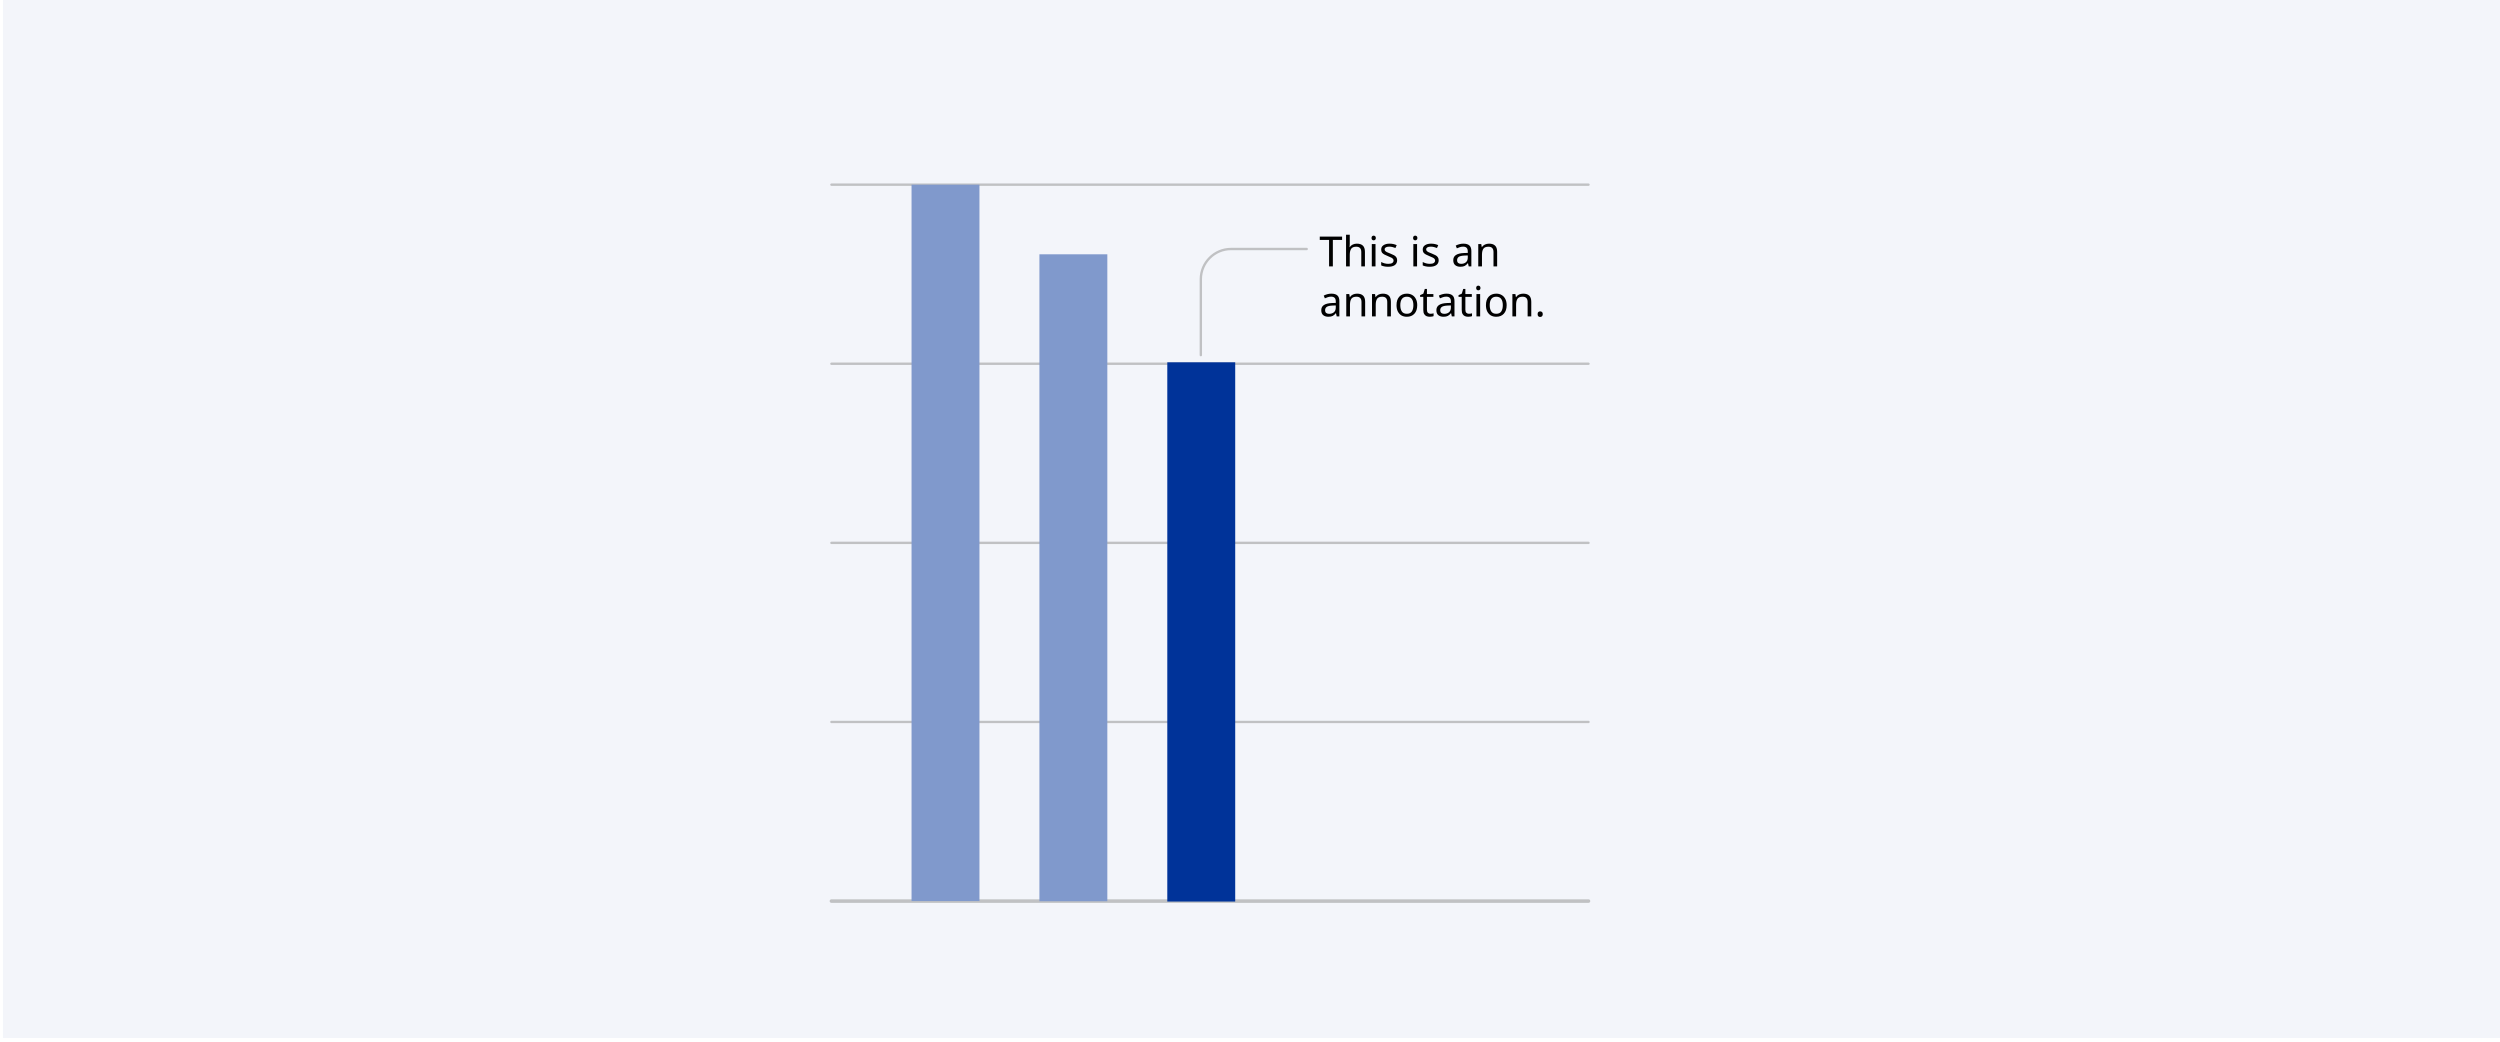
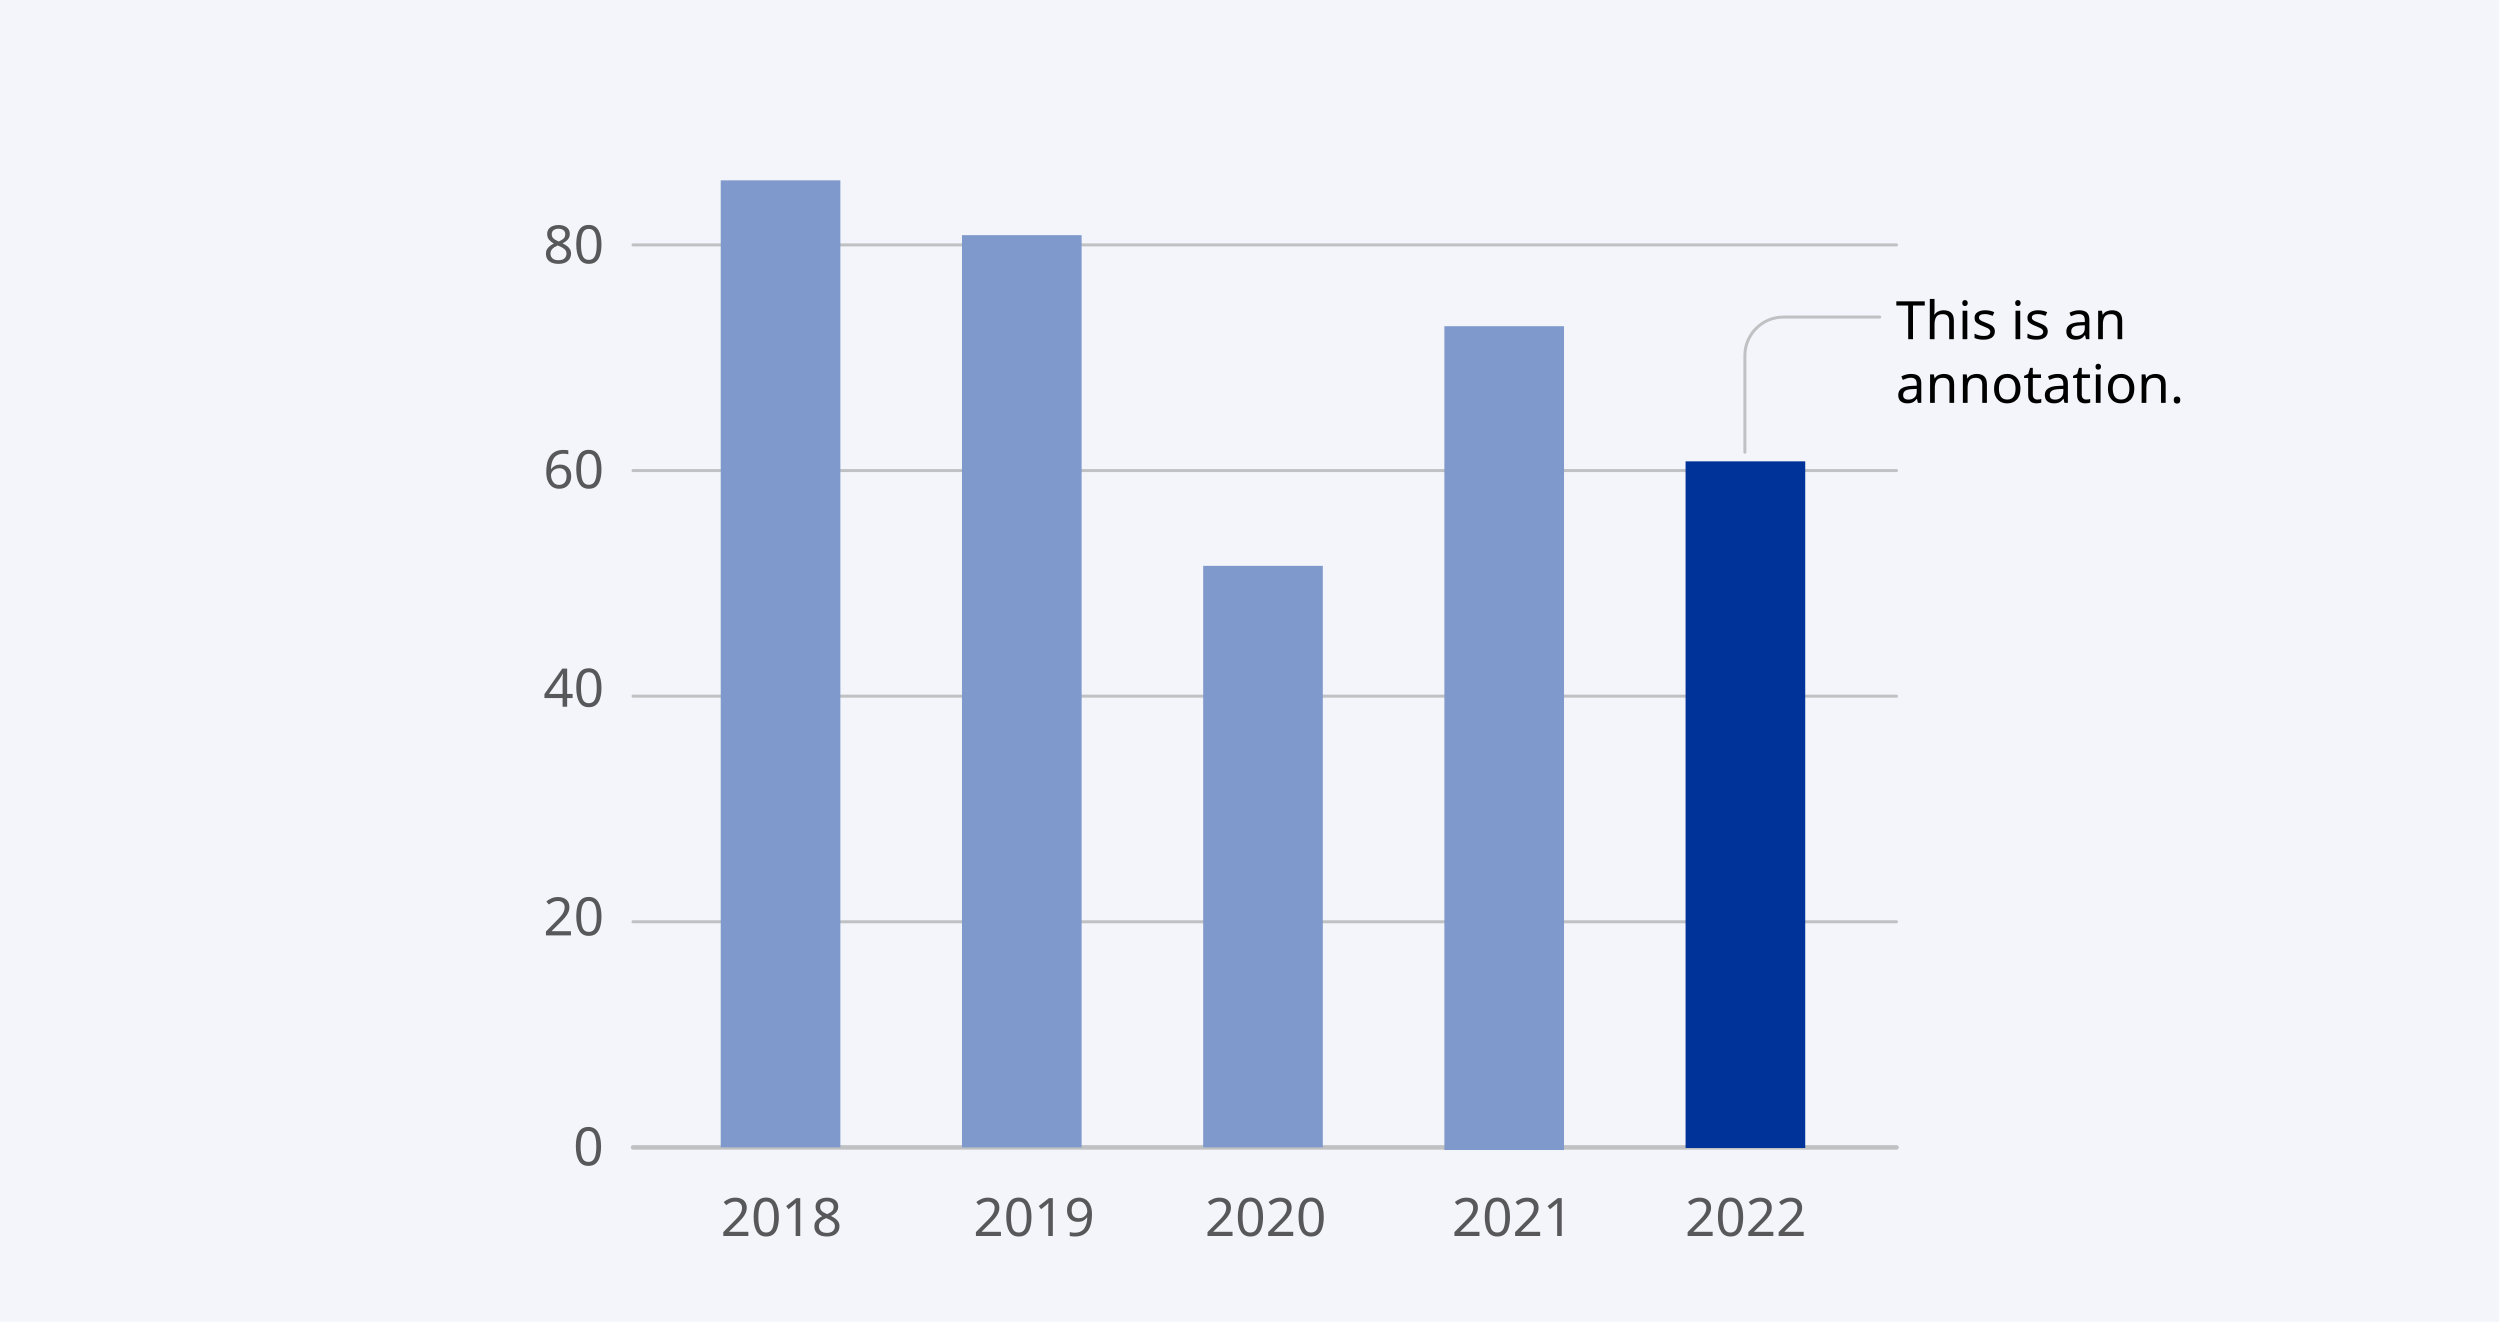
- <svg xmlns="http://www.w3.org/2000/svg" id="Text" viewBox="0 0 600 250">
-   <rect x=".71" y="-.88" width="600" height="250" fill="#f3f5fa" />
-   <text transform="translate(316.65 63.93)" font-family="Ubuntu-Regular, Ubuntu" font-size="10">
-     <tspan x="0" y="0">This is an </tspan>
-     <tspan x="0" y="12">annotation.</tspan>
-   </text>
-   <g>
-     <line x1="199.54" y1="173.27" x2="381.24" y2="173.27" fill="none" stroke="#c0c1c3" stroke-linecap="round" stroke-miterlimit="10" stroke-width=".57" />
-     <line x1="199.54" y1="130.29" x2="381.24" y2="130.29" fill="none" stroke="#c0c1c3" stroke-linecap="round" stroke-miterlimit="10" stroke-width=".57" />
-     <line x1="199.54" y1="87.3" x2="381.24" y2="87.3" fill="none" stroke="#c0c1c3" stroke-linecap="round" stroke-miterlimit="10" stroke-width=".57" />
-     <line x1="199.54" y1="44.32" x2="381.24" y2="44.32" fill="none" stroke="#c0c1c3" stroke-linecap="round" stroke-miterlimit="10" stroke-width=".57" />
-     <line x1="199.54" y1="216.26" x2="381.24" y2="216.26" fill="none" stroke="#c0c1c3" stroke-linecap="round" stroke-miterlimit="10" stroke-width=".85" />
+ <svg xmlns="http://www.w3.org/2000/svg" viewBox="0 0 471.19 250">
+   <g id="Hintergrund">
+     <rect x="-.13" y="-.88" width="471.19" height="250" fill="#f3f5fa" />
  </g>
-   <rect x="218.77" y="44.32" width="16.3" height="171.94" fill="#8099cc" />
-   <rect x="249.46" y="61.03" width="16.3" height="155.27" fill="#8099cc" />
-   <rect x="280.15" y="86.95" width="16.3" height="129.42" fill="#039" />
-   <path d="M288.2,85.23v-18.23c0-3.98,3.26-7.24,7.24-7.24h18.17" fill="none" stroke="#c0c1c3" stroke-linecap="round" stroke-miterlimit="10" stroke-width=".57" />
+   <g id="Text">
+     <line x1="357.45" y1="216.26" x2="119.31" y2="216.26" fill="none" stroke="#c0c1c3" stroke-linecap="round" stroke-miterlimit="10" stroke-width=".85" />
+     <line x1="357.45" y1="173.73" x2="119.31" y2="173.73" fill="none" stroke="#c0c1c3" stroke-linecap="round" stroke-miterlimit="10" stroke-width=".57" />
+     <line x1="357.45" y1="131.21" x2="119.31" y2="131.21" fill="none" stroke="#c0c1c3" stroke-linecap="round" stroke-miterlimit="10" stroke-width=".57" />
+     <line x1="357.45" y1="88.69" x2="119.31" y2="88.69" fill="none" stroke="#c0c1c3" stroke-linecap="round" stroke-miterlimit="10" stroke-width=".57" />
+     <line x1="357.45" y1="46.16" x2="119.31" y2="46.16" fill="none" stroke="#c0c1c3" stroke-linecap="round" stroke-miterlimit="10" stroke-width=".57" />
+     <text transform="translate(273.64 232.96)" fill="#58585a" font-family="Ubuntu-Regular, Ubuntu" font-size="10">
+       <tspan x="0" y="0">2021</tspan>
+     </text>
+     <text transform="translate(227.1 232.96)" fill="#58585a" font-family="Ubuntu-Regular, Ubuntu" font-size="10">
+       <tspan x="0" y="0">2020</tspan>
+     </text>
+     <text transform="translate(183.45 232.96)" fill="#58585a" font-family="Ubuntu-Regular, Ubuntu" font-size="10">
+       <tspan x="0" y="0">2019</tspan>
+     </text>
+     <text transform="translate(135.84 232.96)" fill="#58585a" font-family="Ubuntu-Regular, Ubuntu" font-size="10">
+       <tspan x="0" y="0">2018</tspan>
+     </text>
+     <text transform="translate(317.59 232.96)" fill="#58585a" font-family="Ubuntu-Regular, Ubuntu" font-size="10">
+       <tspan x="0" y="0">2022</tspan>
+     </text>
+     <text transform="translate(102.41 92.03)" fill="#58585a" font-family="Ubuntu-Regular, Ubuntu" font-size="10">
+       <tspan x="0" y="0">60</tspan>
+     </text>
+     <text transform="translate(102.41 49.64)" fill="#58585a" font-family="Ubuntu-Regular, Ubuntu" font-size="10">
+       <tspan x="0" y="0">80</tspan>
+     </text>
+     <text transform="translate(102.41 133.2)" fill="#58585a" font-family="Ubuntu-Regular, Ubuntu" font-size="10">
+       <tspan x="0" y="0">40</tspan>
+     </text>
+     <text transform="translate(102.41 176.3)" fill="#58585a" font-family="Ubuntu-Regular, Ubuntu" font-size="10">
+       <tspan x="0" y="0">20</tspan>
+     </text>
+     <text transform="translate(108.05 219.65)" fill="#58585a" font-family="Ubuntu-Regular, Ubuntu" font-size="10">
+       <tspan x="0" y="0">0</tspan>
+     </text>
+     <text transform="translate(357.32 63.93)" font-family="Ubuntu-Regular, Ubuntu" font-size="10">
+       <tspan x="0" y="0">This is an </tspan>
+       <tspan x="0" y="12">annotation.</tspan>
+     </text>
+     <rect x="181.31" y="44.32" width="22.55" height="171.94" fill="#8099cc" />
+     <rect x="226.77" y="106.65" width="22.55" height="109.6" fill="#8099cc" />
+     <rect x="135.84" y="33.99" width="22.55" height="182.26" fill="#8099cc" />
+     <rect x="272.23" y="61.48" width="22.55" height="155.27" fill="#8099cc" />
+     <rect x="317.69" y="86.95" width="22.55" height="129.42" fill="#039" />
+     <path d="M328.87,85.23v-18.23c0-3.98,3.26-7.24,7.24-7.24h18.17" fill="none" stroke="#c0c1c3" stroke-linecap="round" stroke-miterlimit="10" stroke-width=".57" />
+   </g>
</svg>
